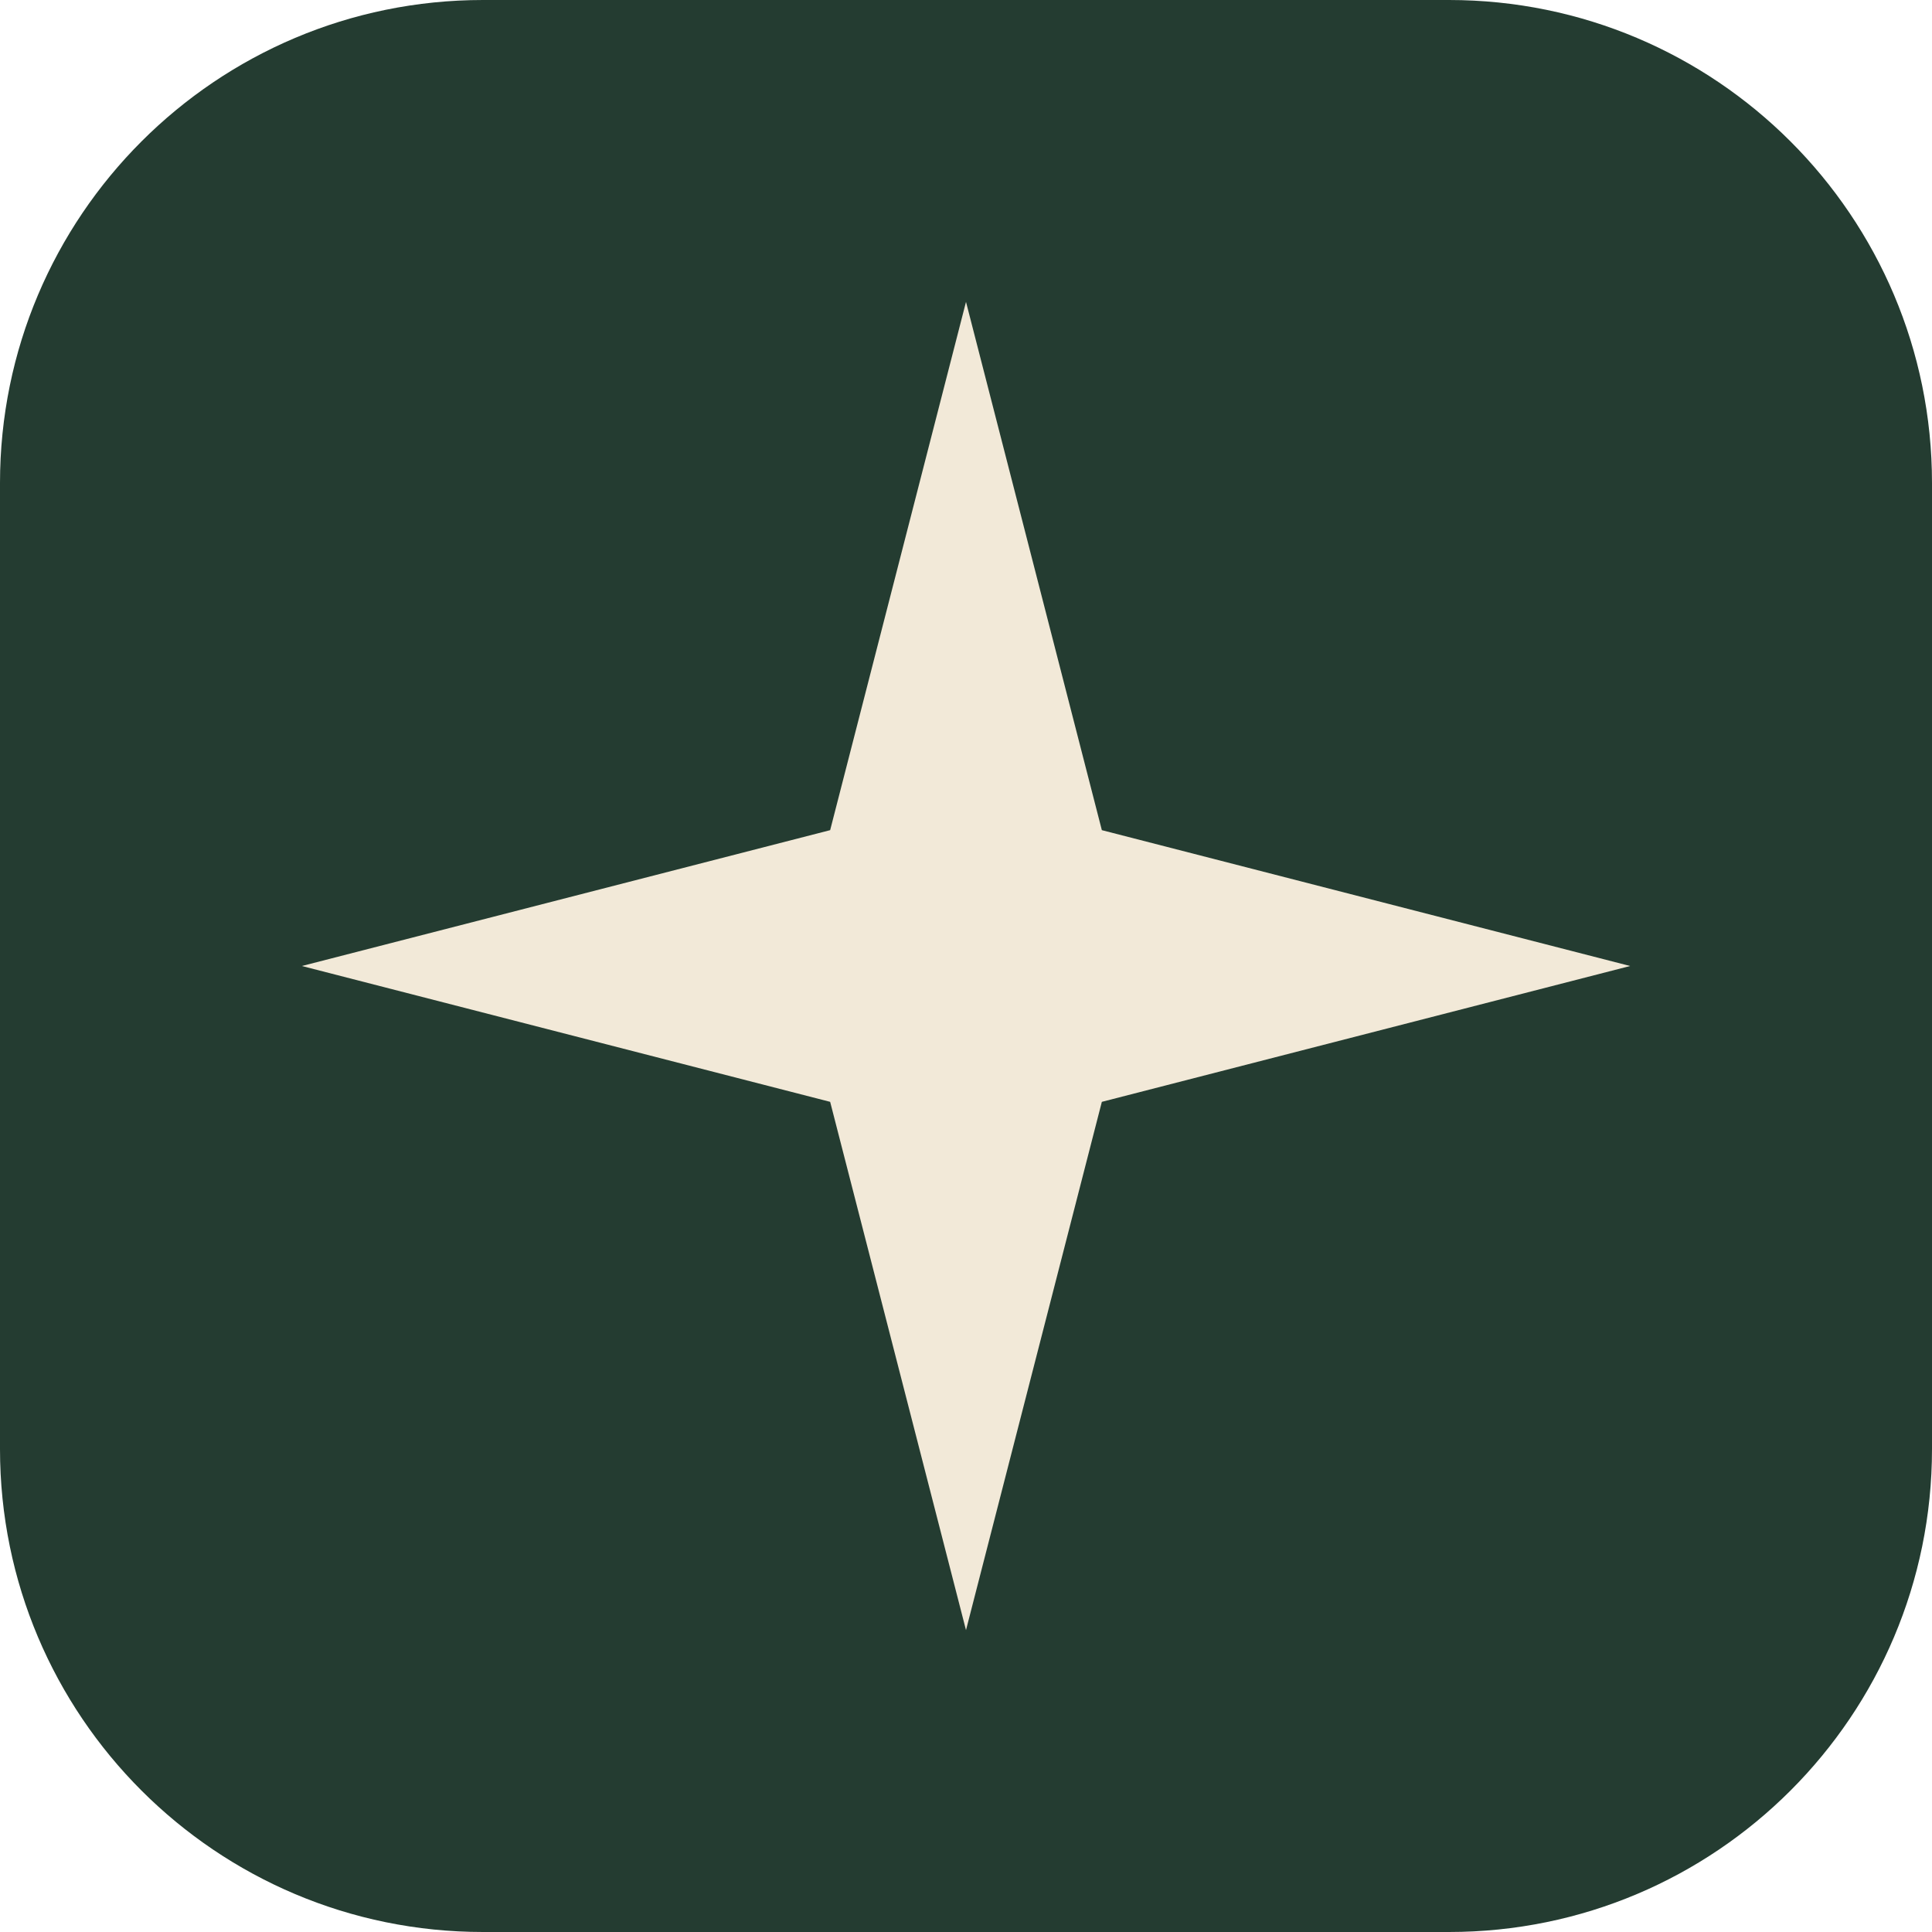
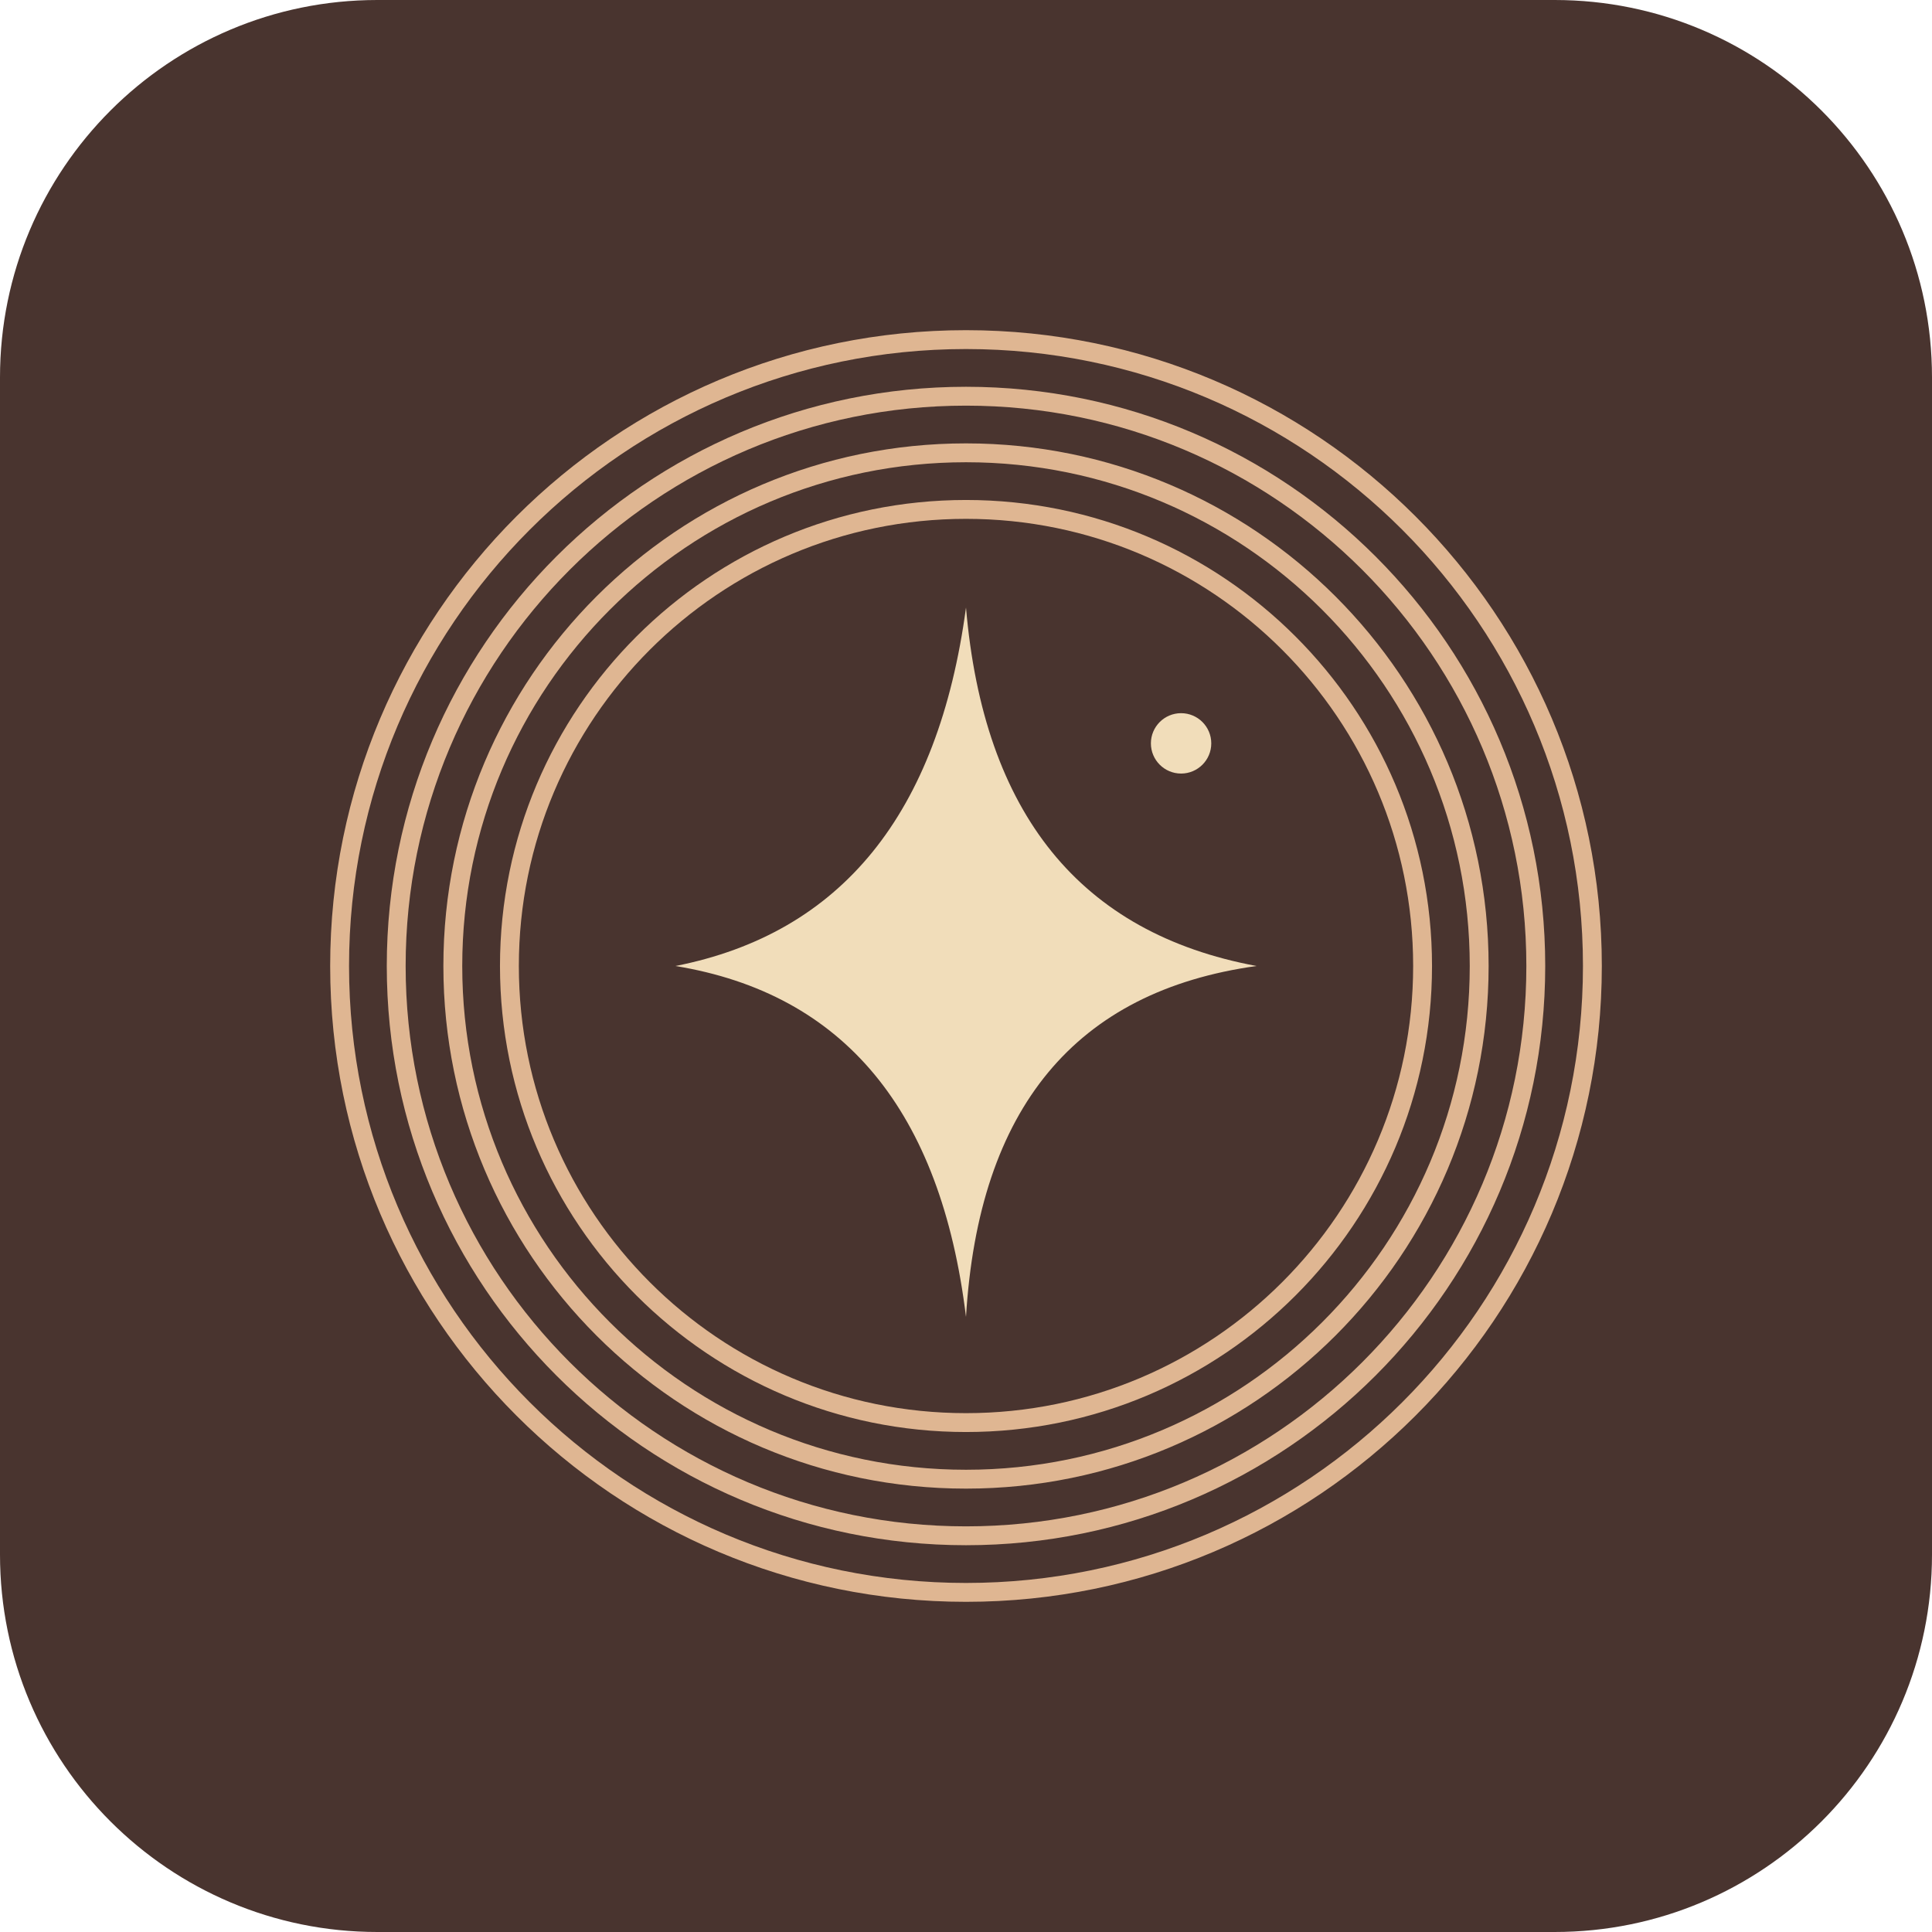
- <svg xmlns="http://www.w3.org/2000/svg" viewBox="0 0 64 64">
-   <rect width="64" height="64" rx="16" fill="#243c31" />
-   <path d="M32 10l4.5 17.5L54 32l-17.5 4.5L32 54l-4.5-17.5L10 32l17.5-4.5z" fill="#f2e9d8" />
+ <svg xmlns="http://www.w3.org/2000/svg" viewBox="0 0 512 512">
+   <rect width="512" height="512" rx="100" fill="#49342f" />
+   <g fill="none" stroke="#dfb692" stroke-width="5">
+     <circle cx="256" cy="256" r="166" />
+     <circle cx="256" cy="256" r="151" />
+     <circle cx="256" cy="256" r="136" />
+     <circle cx="256" cy="256" r="121" />
+   </g>
+   <g fill="#f1ddba">
+     <path d="M256 161Q263 243 333 256Q261 266 256 349Q246 267 179 256     Q245 243 256 161Z" />
+     <circle cx="313" cy="197" r="8" />
+   </g>
</svg>
